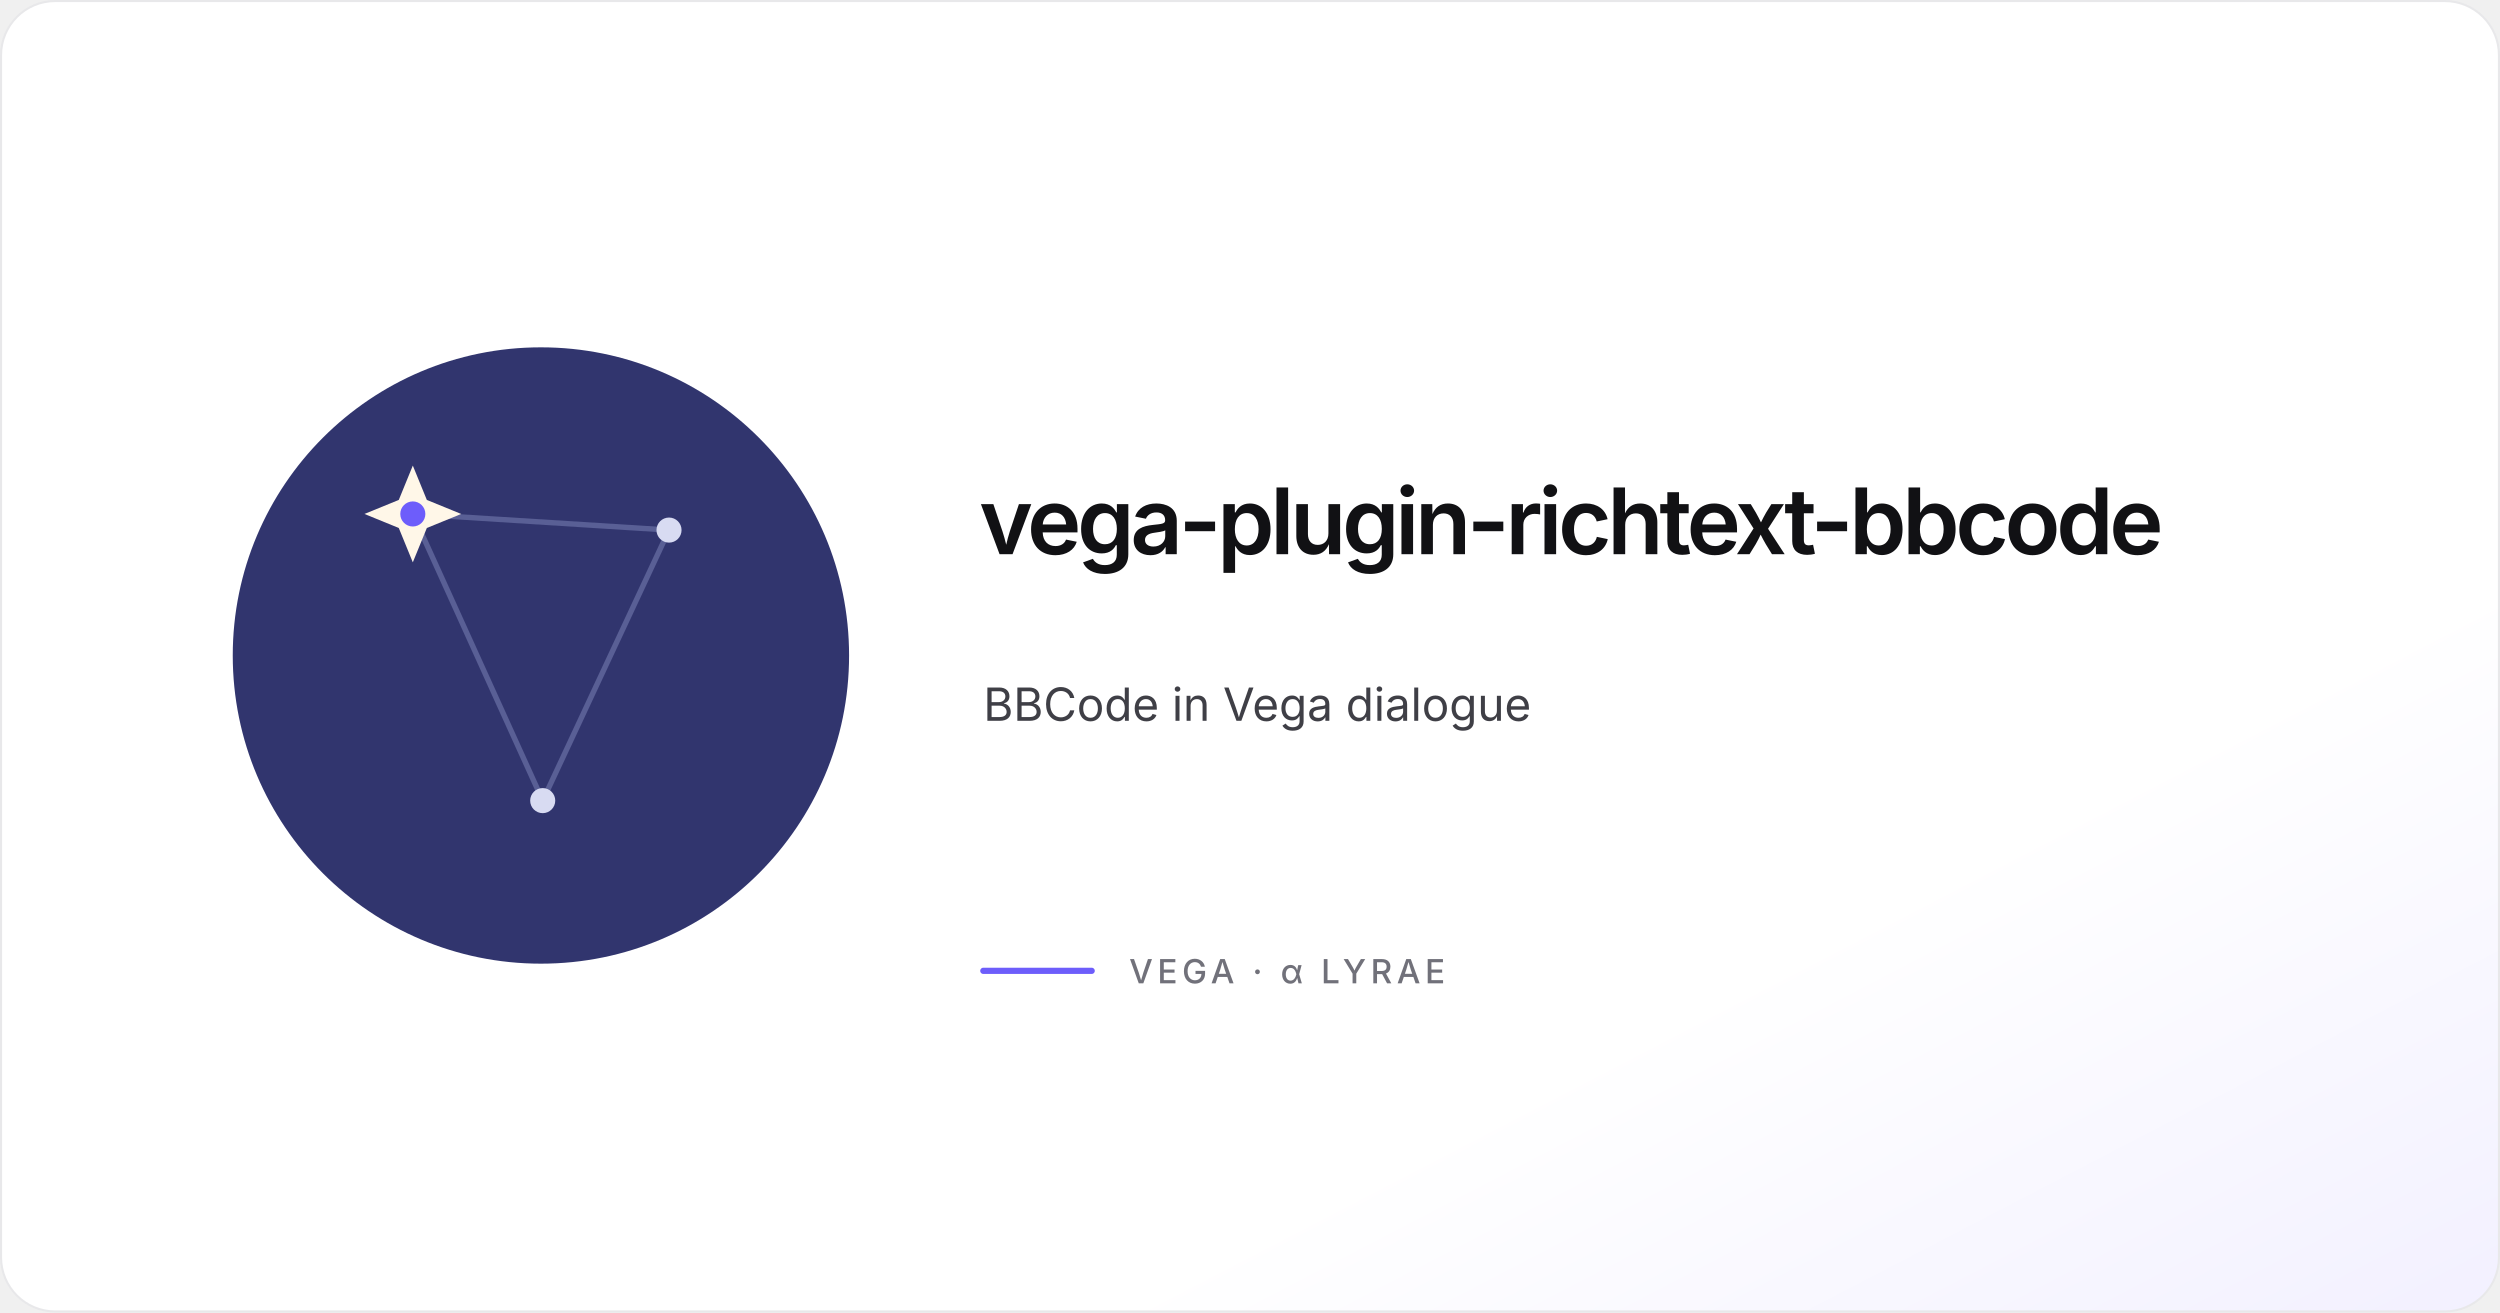
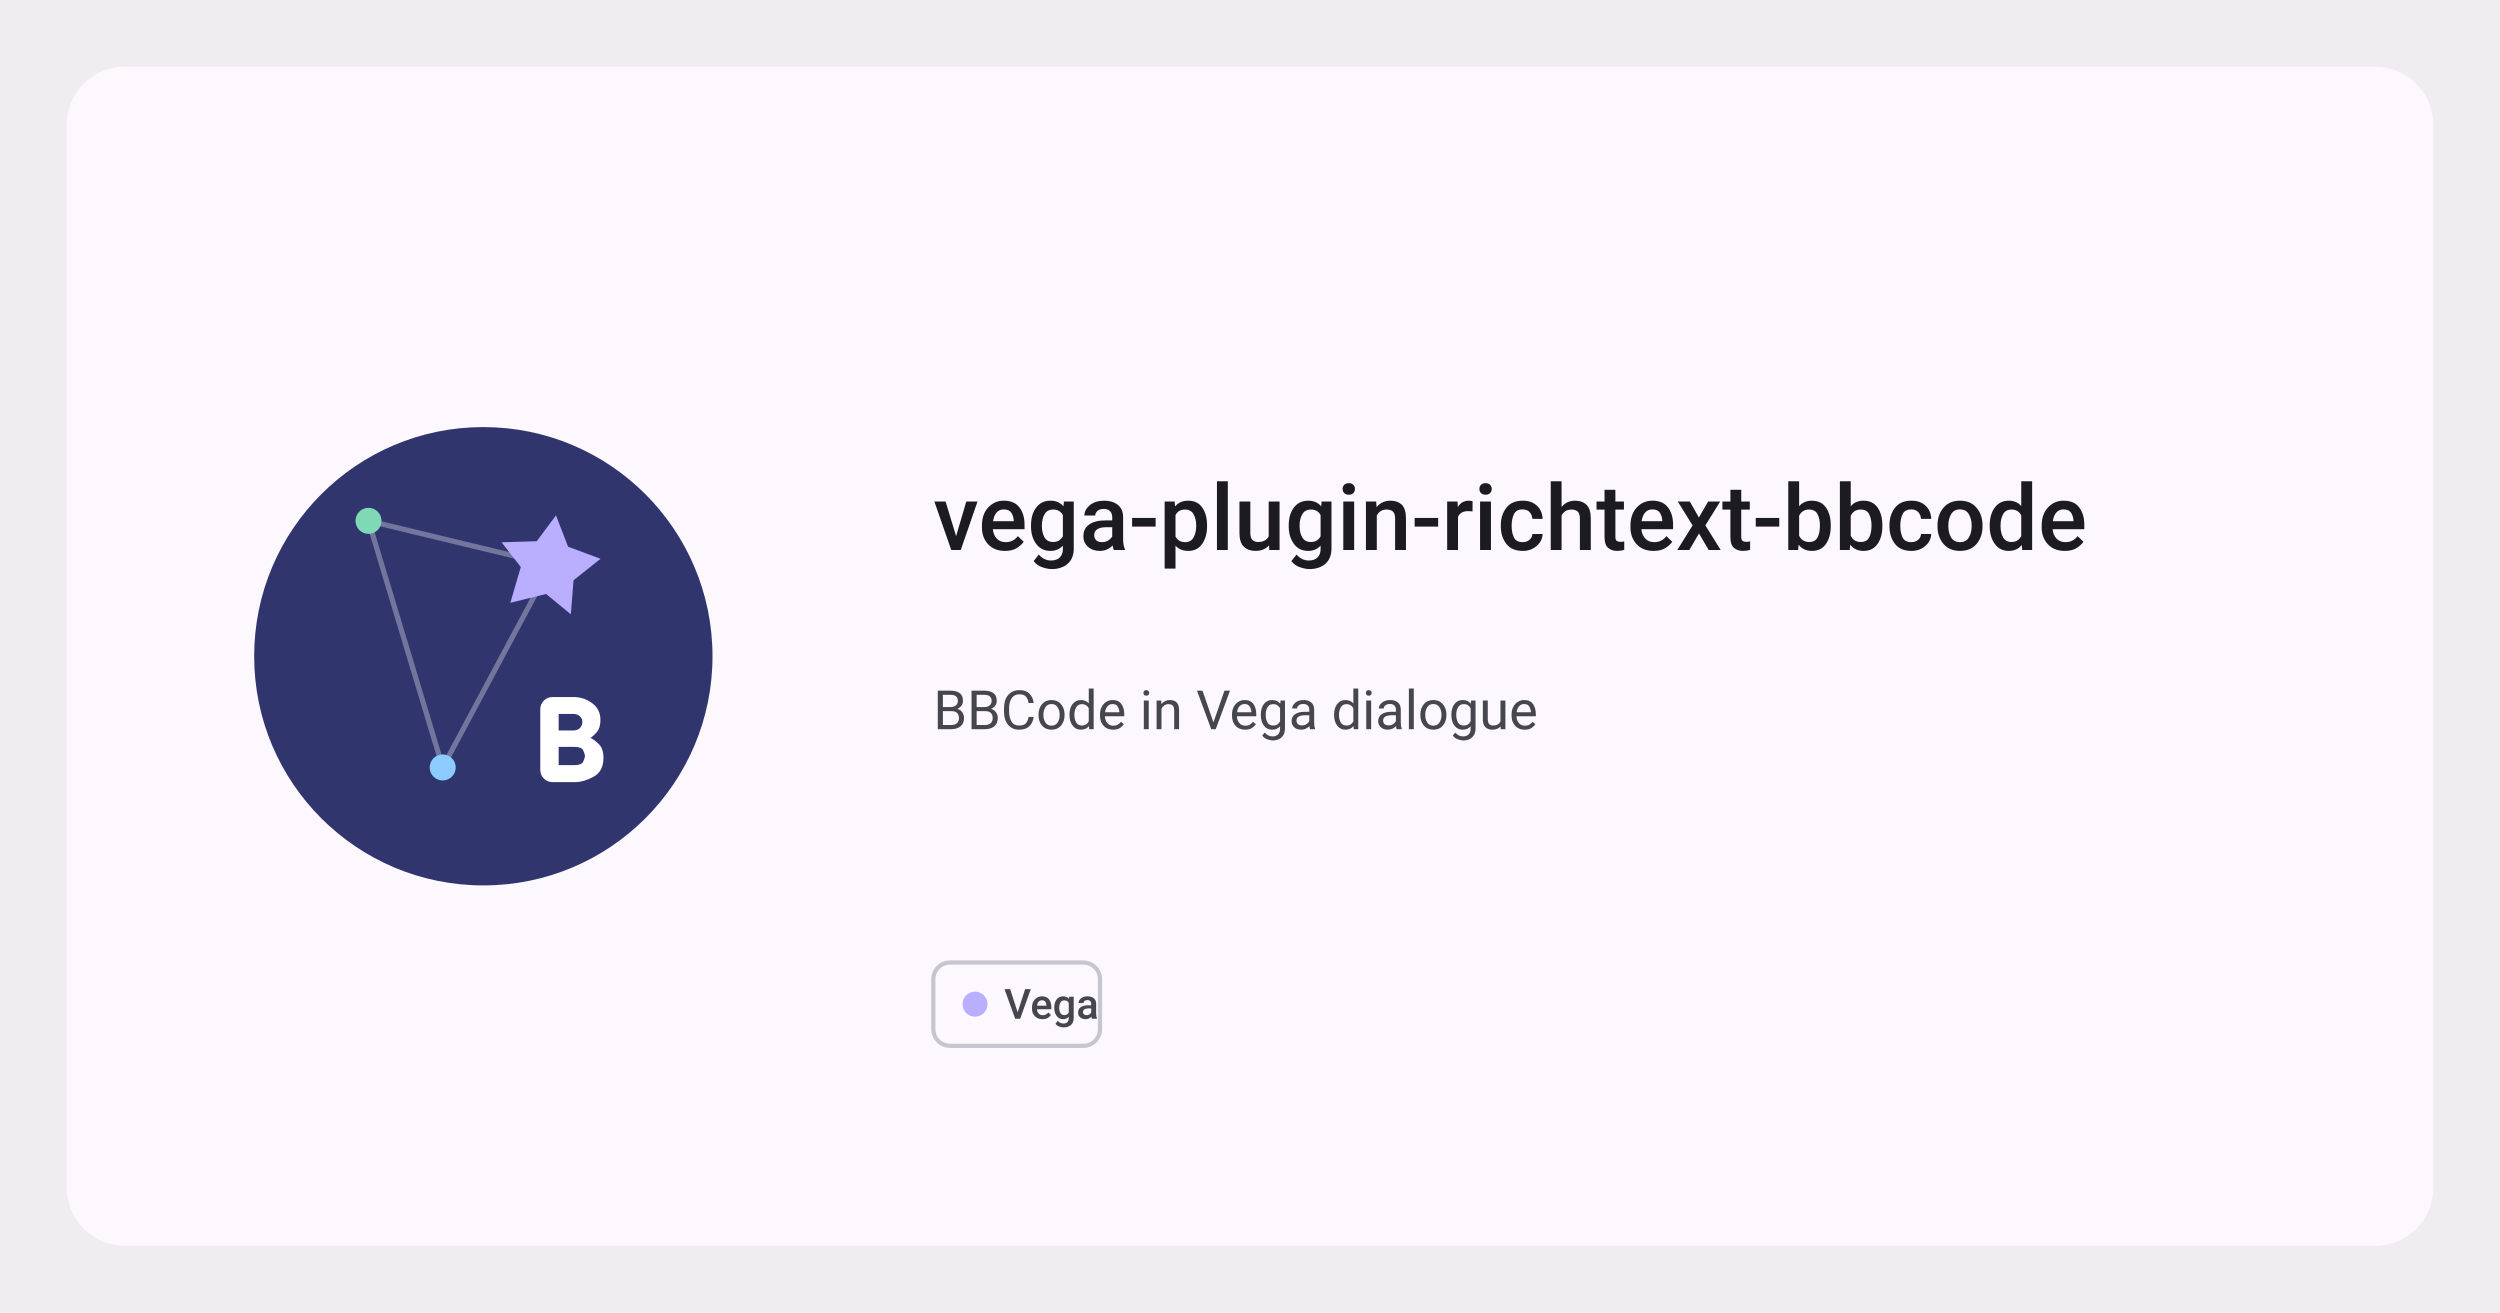
- <svg xmlns="http://www.w3.org/2000/svg" viewBox="0 0 1200 630" role="img" aria-label="vega-plugin-richtext-bbcode">
-   <defs>
-     <linearGradient id="background" x1="0" y1="0" x2="1" y2="1">
-       <stop offset="0" stop-color="#FFFFFF" />
-       <stop offset=".72" stop-color="#FFFFFF" />
-       <stop offset="1" stop-color="#F2F0FF" />
-     </linearGradient>
-   </defs>
-   <rect x=".5" y=".5" width="1199" height="629" rx="26" fill="url(#background)" stroke="#E8E8EA" />
-   <g transform="translate(110 165) scale(.43)">
-     <circle cx="348" cy="348" r="344" fill="#31356E" />
-     <path d="M350 510L205 190L491 208Z" fill="none" stroke="#9AA2D4" stroke-width="6" opacity=".38" />
-     <path d="M205 136L220.66 174.34L259 190L220.66 205.66L205 244L189.34 205.66L151 190L189.34 174.34Z" fill="#FFF7E8" />
-     <circle cx="205" cy="190" r="14" fill="#6D5DFB" />
-     <circle cx="491" cy="208" r="14" fill="#D8DBF2" />
-     <circle cx="350" cy="510" r="14" fill="#D8DBF2" />
+ <svg xmlns="http://www.w3.org/2000/svg" viewBox="0 0 1200 630" role="img" aria-label="vega-plugin-richtext-bbcode" font-family="Roboto, 'Noto Sans', sans-serif">
+   <rect width="1200" height="630" fill="#F0EDF1" />
+   <rect x="32" y="32" width="1136" height="566" rx="28" fill="#FCF8FD" />
+   <g transform="translate(112 195)">
+     <svg width="240" height="240" viewBox="0 0 192 192">
+       <circle cx="96" cy="96" r="88" fill="#31356E" />
+       <g stroke="#FFFFFF" stroke-opacity=".32" stroke-width="2" stroke-linecap="round">
+         <line x1="122.0" y1="60.9" x2="80.4" y2="138.7" />
+         <line x1="80.4" y1="138.7" x2="51.9" y2="44.0" />
+         <line x1="51.9" y1="44.0" x2="122.0" y2="60.9" />
+       </g>
+       <path transform="translate(88.22 -36.21) scale(0.21111)" d="M169 370L134 417L70 419L105 464L86 529L151 513L196 550L201 488L250 449L191 427Z" fill="#B9AEFF" />
+       <circle cx="80.4" cy="138.7" r="5" fill="#8CCBFF" />
+       <circle cx="51.9" cy="44.0" r="5" fill="#80D9B6" />
+       <g transform="translate(102.0 100.0) scale(2.3333)">
+         <path fill="#FFFFFF" d="M8.8 19q-.825 0-1.412-.587T6.8 17V7q0-.825.588-1.412T8.8 5h3.525q1.625 0 3 1T16.7 8.775q0 1.275-.575 1.963t-1.075.987q.625.275 1.388 1.025T17.2 15q0 2.225-1.625 3.113t-3.05.887zm1.025-2.8h2.6q1.2 0 1.463-.612t.262-.888t-.262-.887t-1.538-.613H9.825zm0-5.7h2.325q.825 0 1.2-.425t.375-.95q0-.6-.425-.975t-1.1-.375H9.825z" />
+       </g>
+     </svg>
  </g>
-   <g transform="translate(470 196)">
-     <text x="0" y="70" fill="#111114" font-family="Inter, Helvetica Neue, Arial, sans-serif" font-size="44" font-weight="600" letter-spacing="-2">vega-plugin-richtext-bbcode</text>
-     <text x="2" y="150" fill="#3F3F46" font-family="Inter, Helvetica Neue, Arial, sans-serif" font-size="22">BBCode in Vega dialogue</text>
-     <line x1="2" y1="270" x2="54" y2="270" stroke="#6D5DFB" stroke-width="3" stroke-linecap="round" />
-     <text x="72" y="276" fill="#71717A" font-family="Inter, Helvetica Neue, Arial, sans-serif" font-size="16" font-weight="500" letter-spacing="2.2">VEGA · α LYRAE</text>
+   <g transform="translate(448 200)">
+     <text x="0" y="64" fill="#1B1B21" font-size="44" font-weight="500">vega-plugin-richtext-bbcode</text>
+     <text x="0" y="150" fill="#46464F" font-size="26">BBCode in Vega dialogue</text>
+     <g transform="translate(0 262)">
+       <rect width="80" height="40" rx="8" fill="none" stroke="#C7C5D0" stroke-width="2" />
+       <circle cx="20" cy="20" r="6" fill="#B9AEFF" />
+       <text x="34" y="27" fill="#46464F" font-size="20" font-weight="500">Vega</text>
+     </g>
  </g>
</svg>
